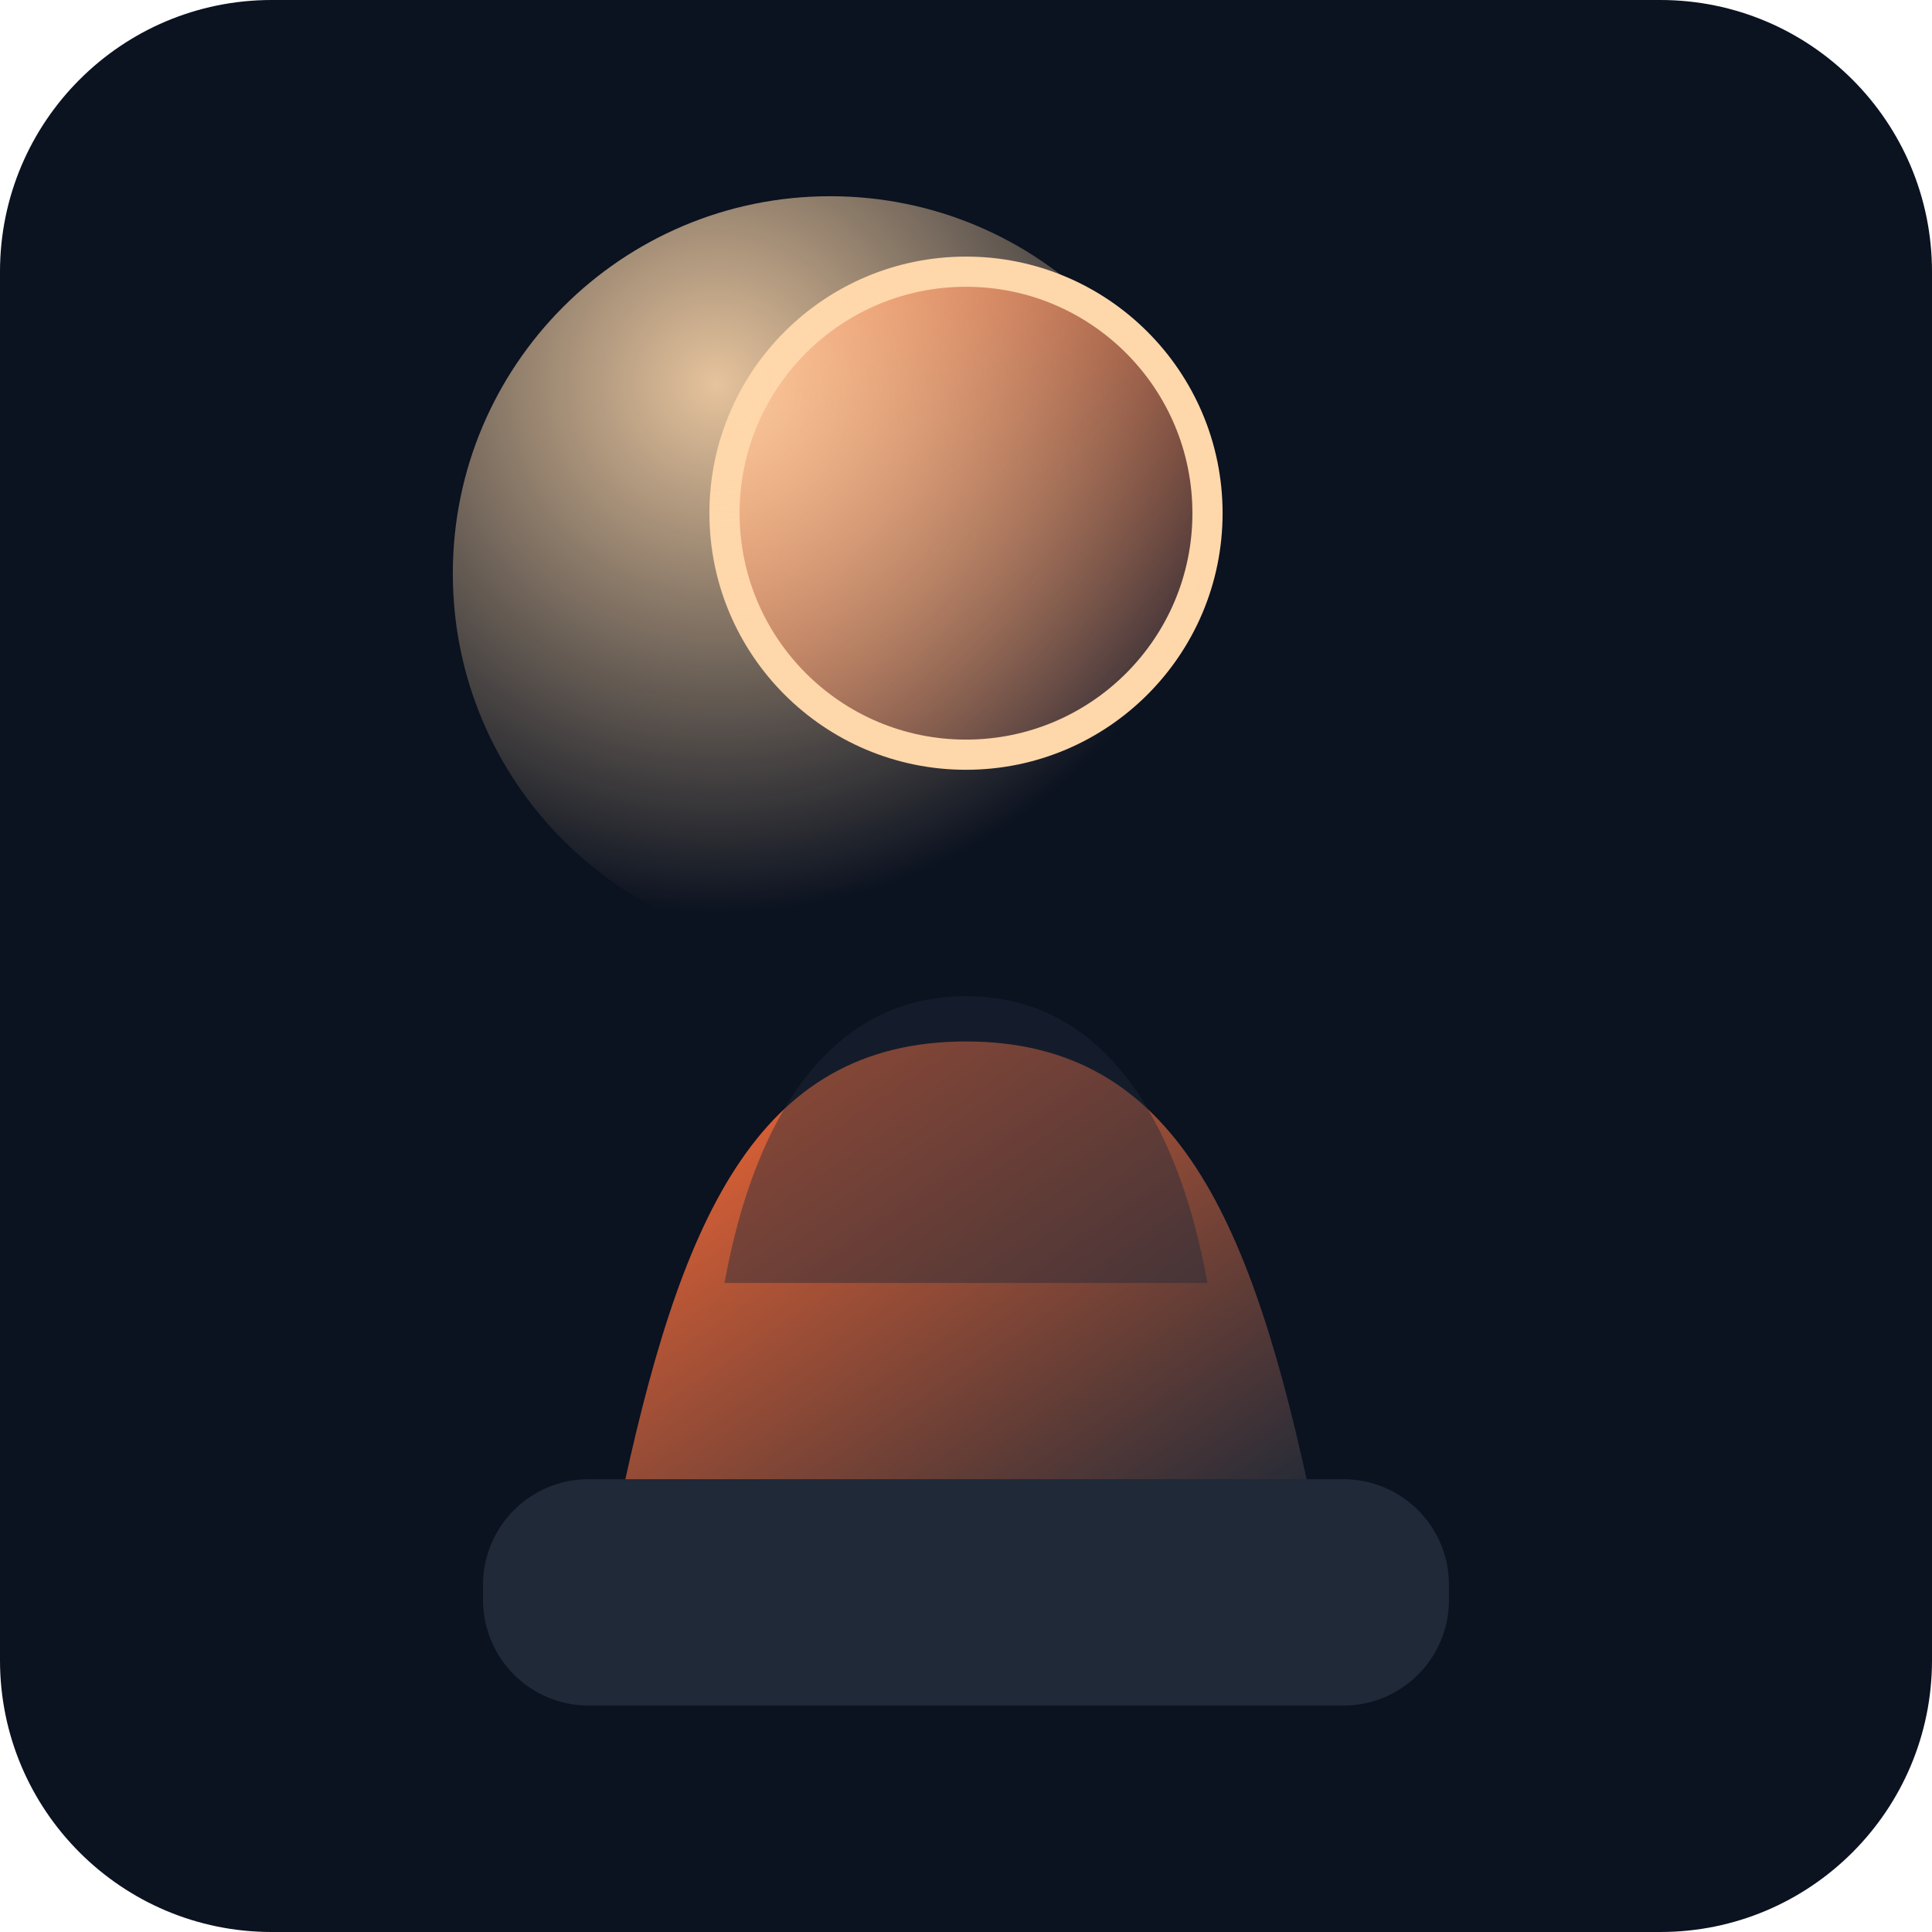
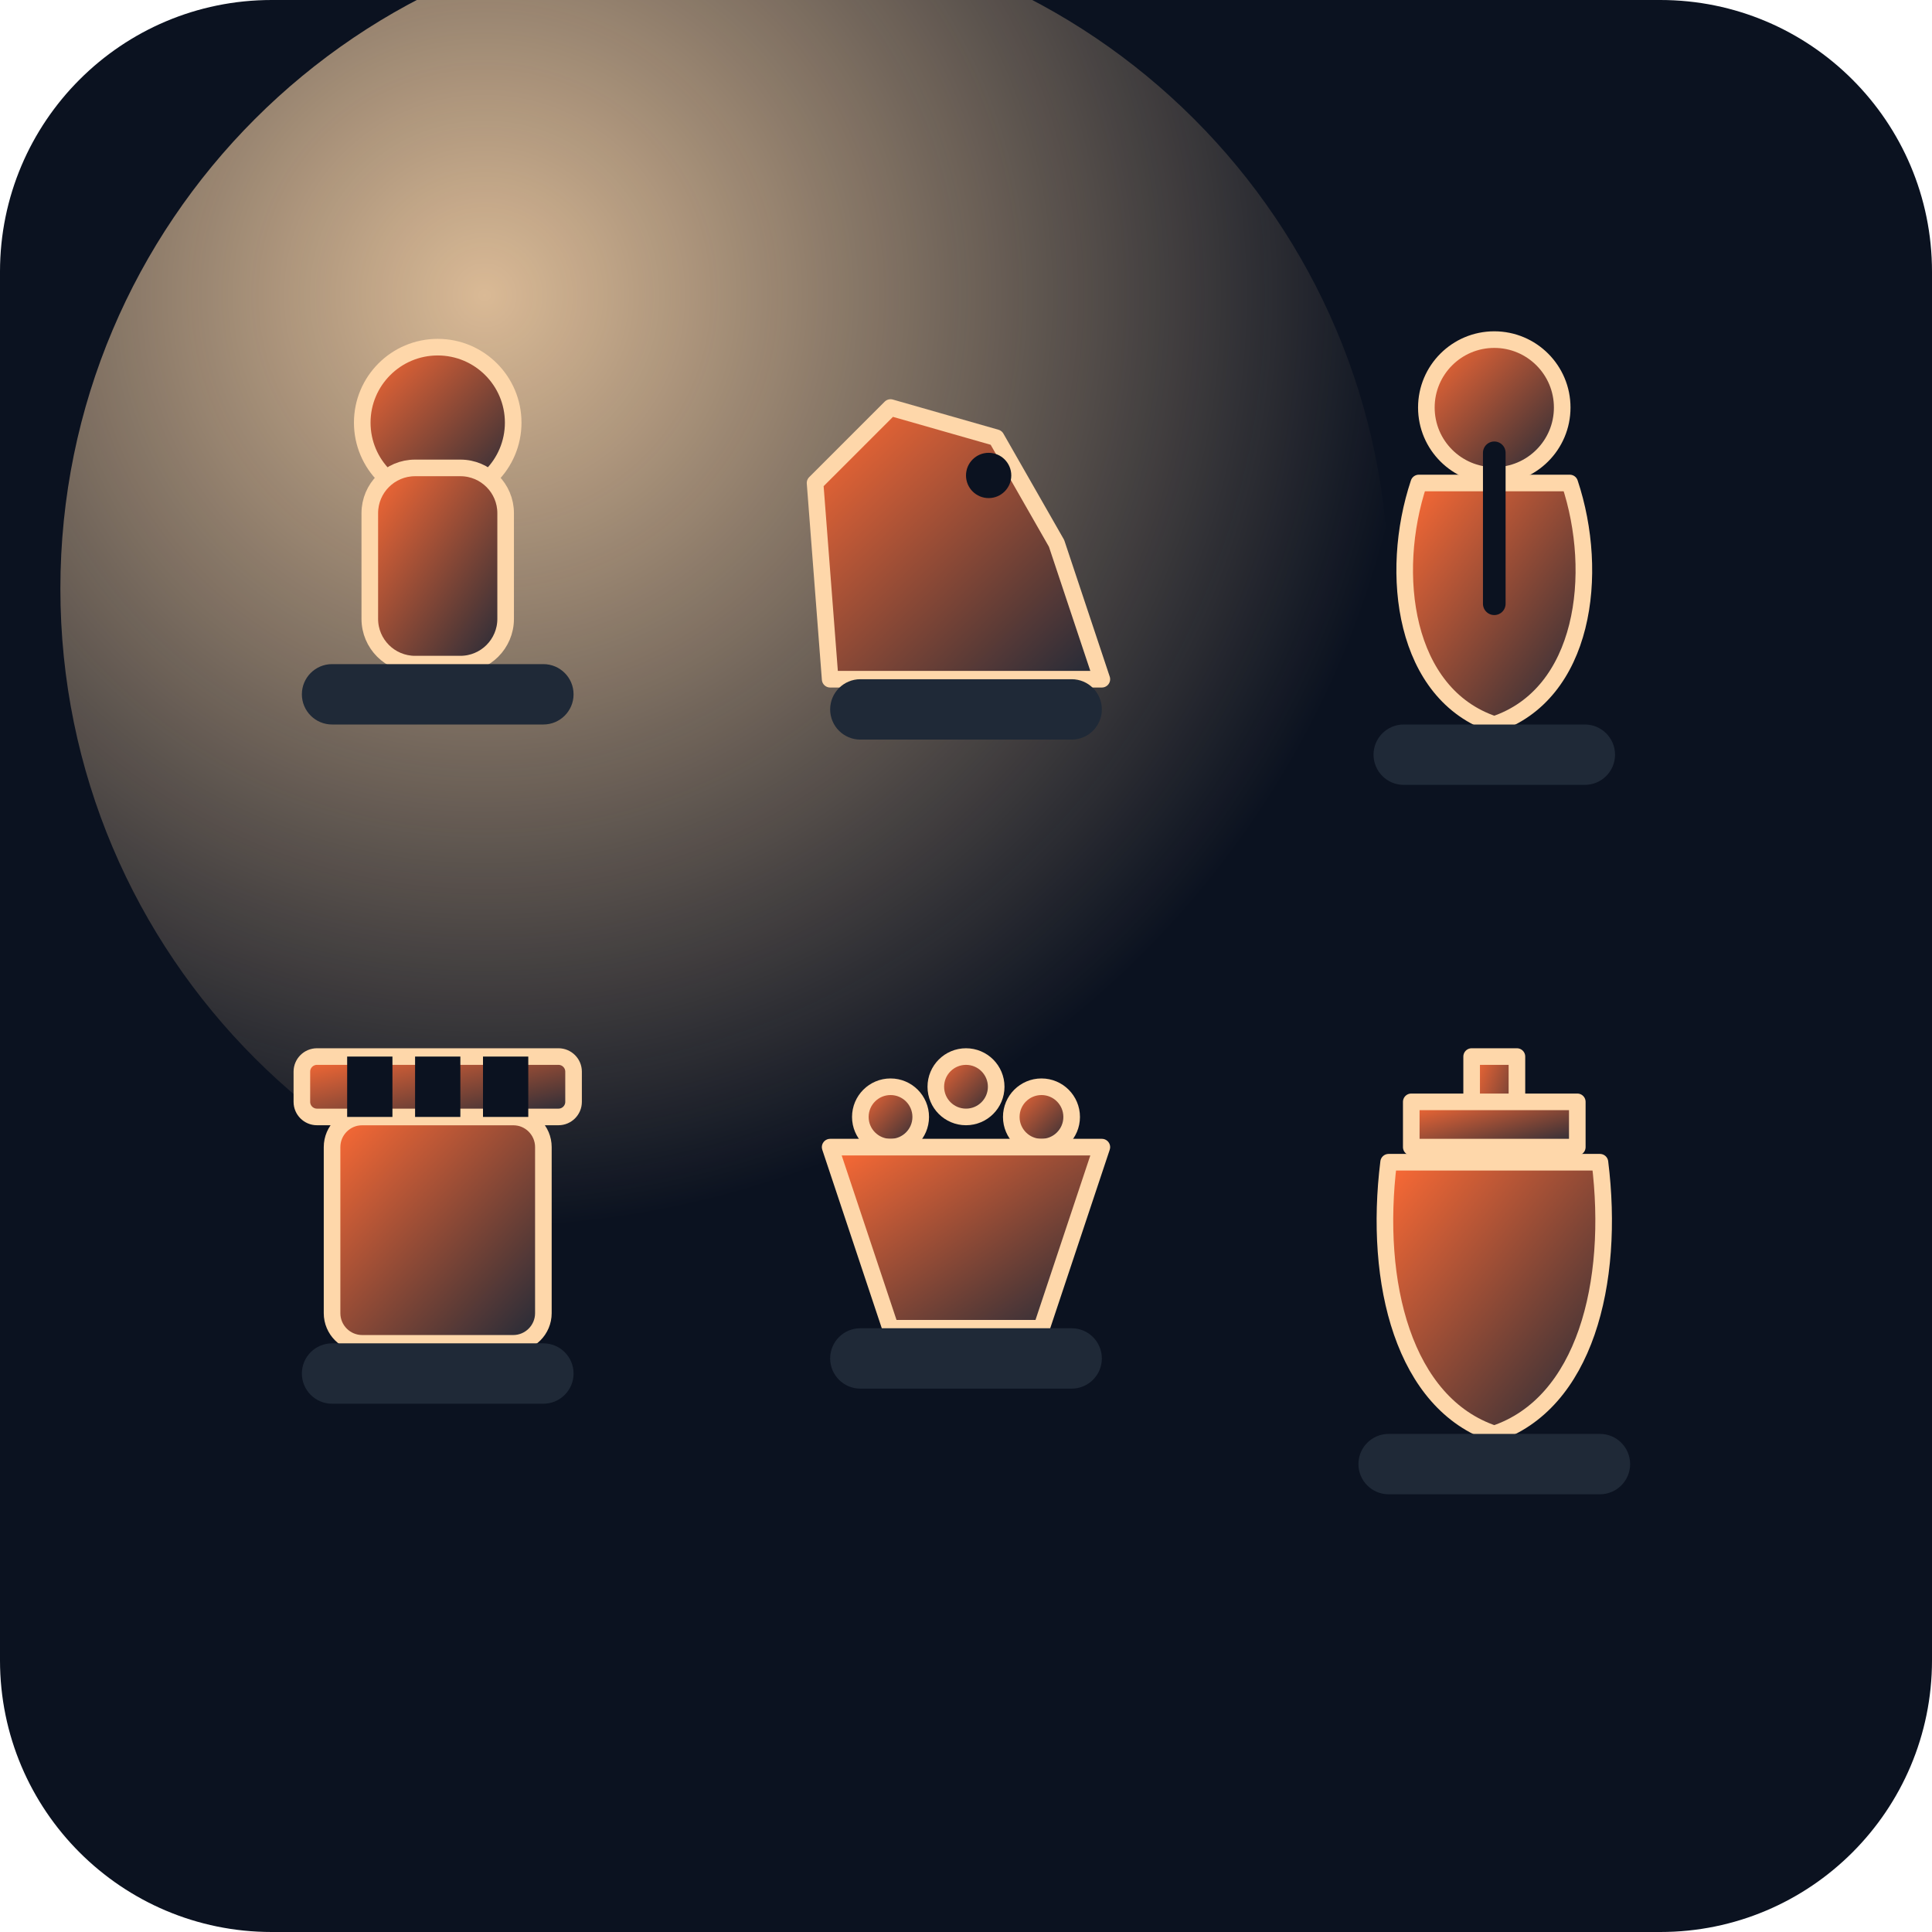
<svg xmlns="http://www.w3.org/2000/svg" width="256" height="256" viewBox="0 0 256 256">
  <defs>
-     <radialGradient id="shine" cx="35%" cy="25%" r="70%">
-       <stop offset="0%" stop-color="#fed7aa" stop-opacity="0.9" />
+     <radialGradient id="shine" cx="32%" cy="28%" r="70%">
+       <stop offset="0%" stop-color="#fed7aa" stop-opacity="0.85" />
      <stop offset="100%" stop-color="#fed7aa" stop-opacity="0" />
    </radialGradient>
    <linearGradient id="body" x1="0" y1="0" x2="1" y2="1">
      <stop offset="0%" stop-color="#ff6b35" />
      <stop offset="100%" stop-color="#1f2937" />
    </linearGradient>
  </defs>
  <rect width="256" height="256" rx="36" fill="#0b1220" />
-   <circle cx="128" cy="68" r="32" fill="url(#body)" stroke="#fed7aa" stroke-width="4" />
-   <path d="M82 200c8-38 18-62 46-62s38 24 46 62" fill="url(#body)" />
-   <path d="M96 170c4-22 14-38 32-38s28 16 32 38" fill="#1f2937" opacity="0.45" />
-   <rect x="64" y="196" width="128" height="30" rx="14" fill="#1f2937" />
-   <circle cx="110" cy="76" r="50" fill="url(#shine)" />
+   <circle cx="96" cy="78" r="88" fill="url(#shine)" />
+   <g fill="url(#body)" stroke="#fed7aa" stroke-width="2.2" stroke-linecap="round" stroke-linejoin="round">
+     <g transform="translate(58 70)">
+       <circle cx="0" cy="-14" r="10" />
+       <rect x="-9" y="-8" width="18" height="26" rx="6" />
+       <rect x="-18" y="18" width="36" height="8" rx="4" fill="#1f2937" stroke="none" />
+     </g>
+     <g transform="translate(128 70)">
+       <path d="M-18 20 L18 20 L12 2 L4 -12 L-10 -16 L-20 -6 Z" />
+       <circle cx="3" cy="-7" r="3" fill="#0b1220" stroke="none" />
+       <rect x="-18" y="20" width="36" height="8" rx="4" fill="#1f2937" stroke="none" />
+     </g>
+     <g transform="translate(198 70)">
+       <circle cx="0" cy="-16" r="9" />
+       <path d="M-10 -6 C-14 6 -12 22 0 26 C12 22 14 6 10 -6 Z" />
+       <path d="M0 -10 L0 10" stroke="#0b1220" stroke-width="3" />
+       <rect x="-16" y="26" width="32" height="8" rx="4" fill="#1f2937" stroke="none" />
+     </g>
+     <g transform="translate(58 166)">
+       <rect x="-14" y="-18" width="28" height="30" rx="4" />
+       <rect x="-18" y="-26" width="36" height="8" rx="2" />
+       <rect x="-12" y="-26" width="6" height="8" fill="#0b1220" stroke="none" />
+       <rect x="-3" y="-26" width="6" height="8" fill="#0b1220" stroke="none" />
+       <rect x="6" y="-26" width="6" height="8" fill="#0b1220" stroke="none" />
+       <rect x="-18" y="12" width="36" height="8" rx="4" fill="#1f2937" stroke="none" />
+     </g>
+     <g transform="translate(128 166)">
+       <circle cx="-10" cy="-18" r="4" />
+       <circle cx="0" cy="-22" r="4" />
+       <circle cx="10" cy="-18" r="4" />
+       <path d="M-18 -14 L18 -14 L10 10 L-10 10 Z" />
+       <rect x="-18" y="10" width="36" height="8" rx="4" fill="#1f2937" stroke="none" />
+     </g>
+     <g transform="translate(198 166)">
+       <rect x="-3" y="-26" width="6" height="16" />
+       <rect x="-11" y="-20" width="22" height="6" />
+       <path d="M-14 -12 C-16 4 -12 20 0 24 C12 20 16 4 14 -12 Z" />
+       <rect x="-18" y="24" width="36" height="8" rx="4" fill="#1f2937" stroke="none" />
+     </g>
+   </g>
</svg>
